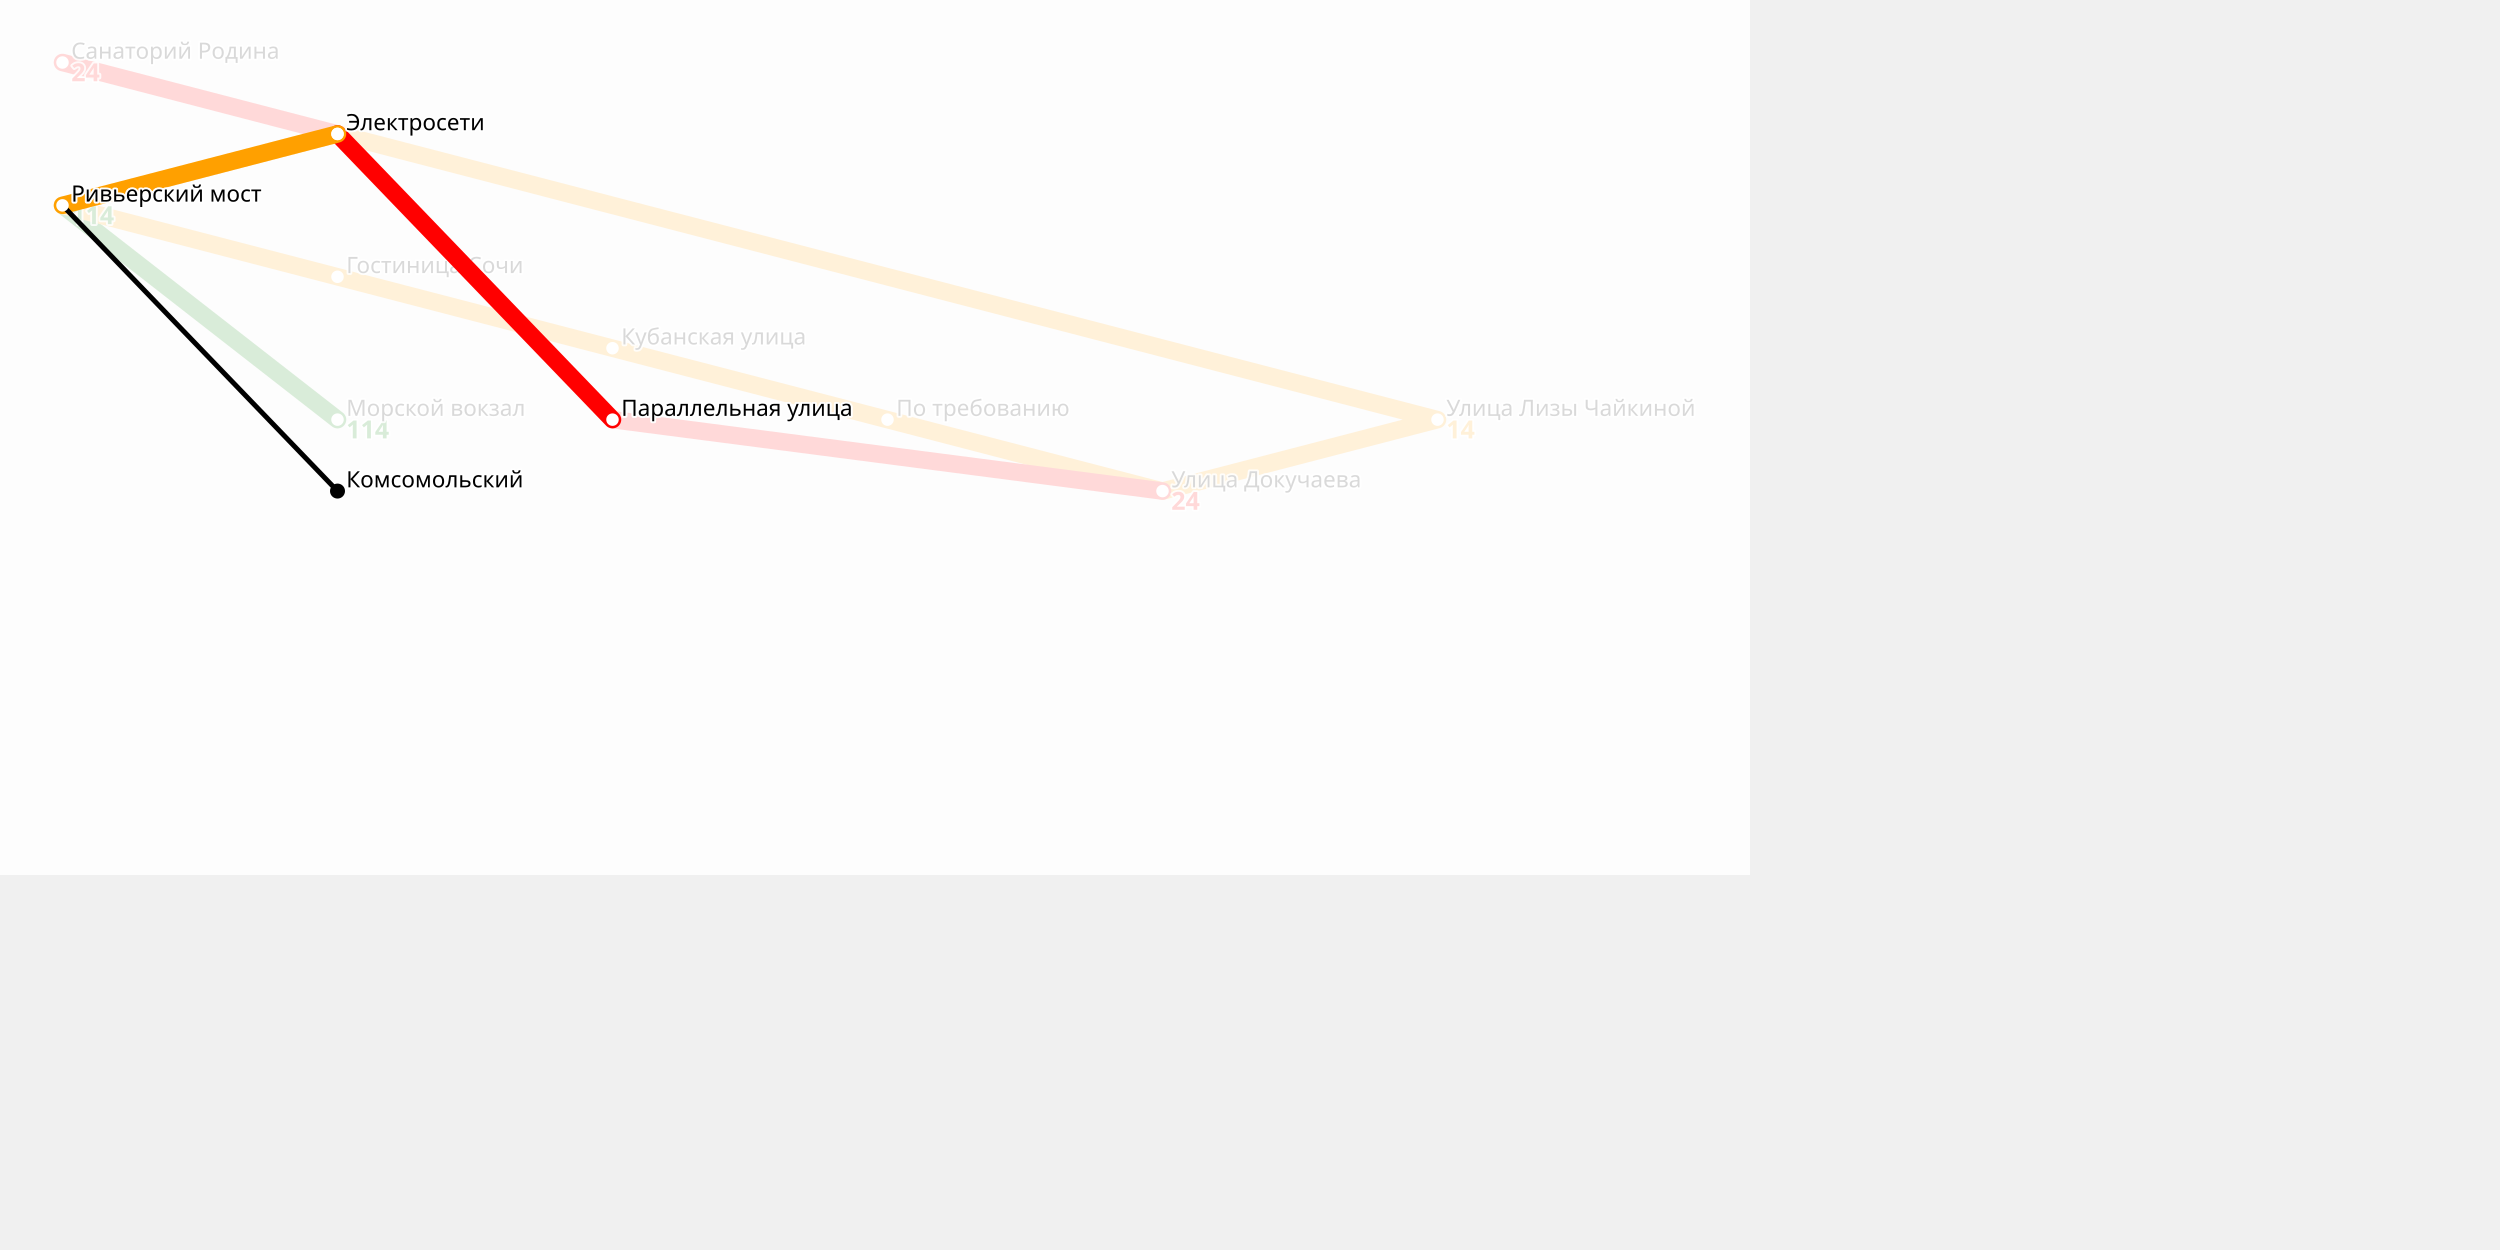
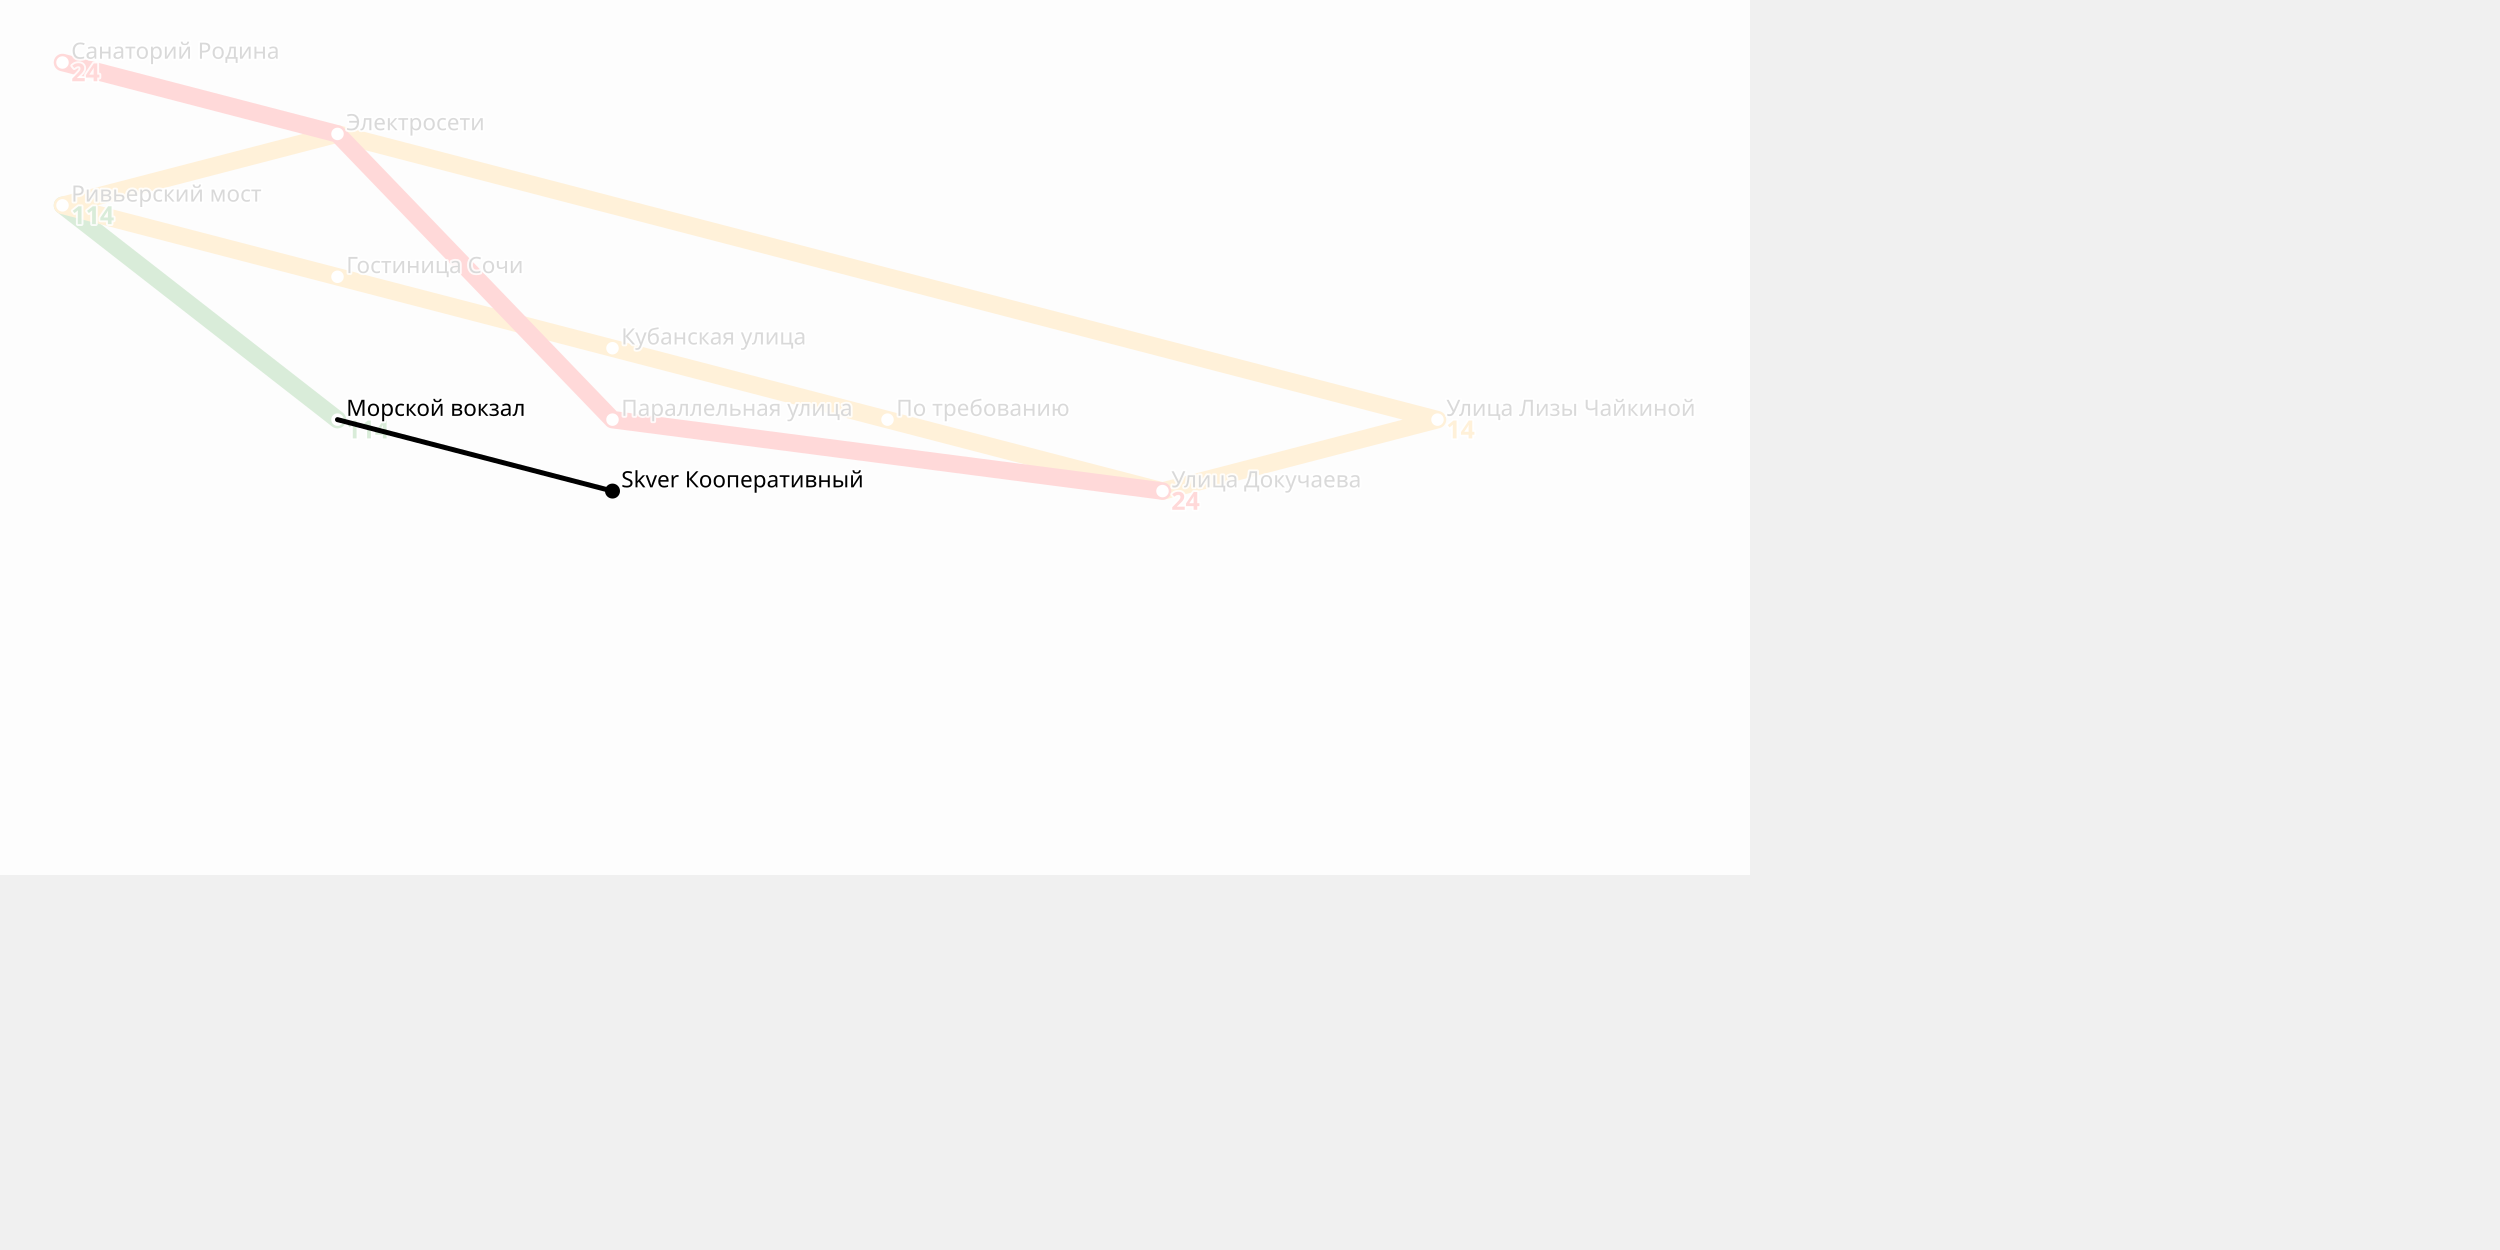
<svg xmlns="http://www.w3.org/2000/svg" version="1.1" width="2000" height="1000">
  <polyline fill="none" stroke="green" stroke-width="14" stroke-linecap="round" stroke-linejoin="round" points="270,335.714 50,164.286 270,335.714 " />
  <polyline fill="none" stroke="rgb(255,160,0)" stroke-width="14" stroke-linecap="round" stroke-linejoin="round" points="1150,335.714 270,107.143 50,164.286 270,221.429 490,278.571 710,335.714 930,392.857 1150,335.714 " />
  <polyline fill="none" stroke="red" stroke-width="14" stroke-linecap="round" stroke-linejoin="round" points="930,392.857 490,335.714 270,107.143 50,50 270,107.143 490,335.714 930,392.857 " />
  <text fill="rgba(255,255,255,0.85)" stroke="rgba(255,255,255,0.85)" stroke-width="3" stroke-linecap="round" stroke-linejoin="round" x="270" y="335.714" dx="7" dy="15" font-size="20" font-family="Verdana" font-weight="bold">114</text>
  <text fill="green" stroke="none" stroke-width="1" x="270" y="335.714" dx="7" dy="15" font-size="20" font-family="Verdana" font-weight="bold">114</text>
  <text fill="rgba(255,255,255,0.85)" stroke="rgba(255,255,255,0.85)" stroke-width="3" stroke-linecap="round" stroke-linejoin="round" x="50" y="164.286" dx="7" dy="15" font-size="20" font-family="Verdana" font-weight="bold">114</text>
  <text fill="green" stroke="none" stroke-width="1" x="50" y="164.286" dx="7" dy="15" font-size="20" font-family="Verdana" font-weight="bold">114</text>
  <text fill="rgba(255,255,255,0.85)" stroke="rgba(255,255,255,0.85)" stroke-width="3" stroke-linecap="round" stroke-linejoin="round" x="1150" y="335.714" dx="7" dy="15" font-size="20" font-family="Verdana" font-weight="bold">14</text>
  <text fill="rgb(255,160,0)" stroke="none" stroke-width="1" x="1150" y="335.714" dx="7" dy="15" font-size="20" font-family="Verdana" font-weight="bold">14</text>
  <text fill="rgba(255,255,255,0.85)" stroke="rgba(255,255,255,0.85)" stroke-width="3" stroke-linecap="round" stroke-linejoin="round" x="930" y="392.857" dx="7" dy="15" font-size="20" font-family="Verdana" font-weight="bold">24</text>
  <text fill="red" stroke="none" stroke-width="1" x="930" y="392.857" dx="7" dy="15" font-size="20" font-family="Verdana" font-weight="bold">24</text>
  <text fill="rgba(255,255,255,0.85)" stroke="rgba(255,255,255,0.85)" stroke-width="3" stroke-linecap="round" stroke-linejoin="round" x="50" y="50" dx="7" dy="15" font-size="20" font-family="Verdana" font-weight="bold">24</text>
  <text fill="red" stroke="none" stroke-width="1" x="50" y="50" dx="7" dy="15" font-size="20" font-family="Verdana" font-weight="bold">24</text>
  <circle fill="white" stroke="none" stroke-width="1" cx="270" cy="221.429" r="5" />
  <circle fill="white" stroke="none" stroke-width="1" cx="490" cy="278.571" r="5" />
  <circle fill="white" stroke="none" stroke-width="1" cx="270" cy="335.714" r="5" />
  <circle fill="white" stroke="none" stroke-width="1" cx="490" cy="335.714" r="5" />
  <circle fill="white" stroke="none" stroke-width="1" cx="710" cy="335.714" r="5" />
  <circle fill="white" stroke="none" stroke-width="1" cx="50" cy="164.286" r="5" />
  <circle fill="white" stroke="none" stroke-width="1" cx="50" cy="50" r="5" />
  <circle fill="white" stroke="none" stroke-width="1" cx="930" cy="392.857" r="5" />
  <circle fill="white" stroke="none" stroke-width="1" cx="1150" cy="335.714" r="5" />
  <circle fill="white" stroke="none" stroke-width="1" cx="270" cy="107.143" r="5" />
  <text fill="rgba(255,255,255,0.85)" stroke="rgba(255,255,255,0.85)" stroke-width="3" stroke-linecap="round" stroke-linejoin="round" x="270" y="221.429" dx="7" dy="-3" font-size="18" font-family="Verdana">Гостиница Сочи</text>
  <text fill="black" stroke="none" stroke-width="1" x="270" y="221.429" dx="7" dy="-3" font-size="18" font-family="Verdana">Гостиница Сочи</text>
  <text fill="rgba(255,255,255,0.85)" stroke="rgba(255,255,255,0.85)" stroke-width="3" stroke-linecap="round" stroke-linejoin="round" x="490" y="278.571" dx="7" dy="-3" font-size="18" font-family="Verdana">Кубанская улица</text>
  <text fill="black" stroke="none" stroke-width="1" x="490" y="278.571" dx="7" dy="-3" font-size="18" font-family="Verdana">Кубанская улица</text>
  <text fill="rgba(255,255,255,0.85)" stroke="rgba(255,255,255,0.85)" stroke-width="3" stroke-linecap="round" stroke-linejoin="round" x="270" y="335.714" dx="7" dy="-3" font-size="18" font-family="Verdana">Морской вокзал</text>
  <text fill="black" stroke="none" stroke-width="1" x="270" y="335.714" dx="7" dy="-3" font-size="18" font-family="Verdana">Морской вокзал</text>
  <text fill="rgba(255,255,255,0.85)" stroke="rgba(255,255,255,0.85)" stroke-width="3" stroke-linecap="round" stroke-linejoin="round" x="490" y="335.714" dx="7" dy="-3" font-size="18" font-family="Verdana">Параллельная улица</text>
  <text fill="black" stroke="none" stroke-width="1" x="490" y="335.714" dx="7" dy="-3" font-size="18" font-family="Verdana">Параллельная улица</text>
  <text fill="rgba(255,255,255,0.85)" stroke="rgba(255,255,255,0.85)" stroke-width="3" stroke-linecap="round" stroke-linejoin="round" x="710" y="335.714" dx="7" dy="-3" font-size="18" font-family="Verdana">По требованию</text>
  <text fill="black" stroke="none" stroke-width="1" x="710" y="335.714" dx="7" dy="-3" font-size="18" font-family="Verdana">По требованию</text>
  <text fill="rgba(255,255,255,0.85)" stroke="rgba(255,255,255,0.85)" stroke-width="3" stroke-linecap="round" stroke-linejoin="round" x="50" y="164.286" dx="7" dy="-3" font-size="18" font-family="Verdana">Ривьерский мост</text>
  <text fill="black" stroke="none" stroke-width="1" x="50" y="164.286" dx="7" dy="-3" font-size="18" font-family="Verdana">Ривьерский мост</text>
  <text fill="rgba(255,255,255,0.85)" stroke="rgba(255,255,255,0.85)" stroke-width="3" stroke-linecap="round" stroke-linejoin="round" x="50" y="50" dx="7" dy="-3" font-size="18" font-family="Verdana">Санаторий Родина</text>
  <text fill="black" stroke="none" stroke-width="1" x="50" y="50" dx="7" dy="-3" font-size="18" font-family="Verdana">Санаторий Родина</text>
  <text fill="rgba(255,255,255,0.85)" stroke="rgba(255,255,255,0.85)" stroke-width="3" stroke-linecap="round" stroke-linejoin="round" x="930" y="392.857" dx="7" dy="-3" font-size="18" font-family="Verdana">Улица Докучаева</text>
  <text fill="black" stroke="none" stroke-width="1" x="930" y="392.857" dx="7" dy="-3" font-size="18" font-family="Verdana">Улица Докучаева</text>
  <text fill="rgba(255,255,255,0.85)" stroke="rgba(255,255,255,0.85)" stroke-width="3" stroke-linecap="round" stroke-linejoin="round" x="1150" y="335.714" dx="7" dy="-3" font-size="18" font-family="Verdana">Улица Лизы Чайкиной</text>
  <text fill="black" stroke="none" stroke-width="1" x="1150" y="335.714" dx="7" dy="-3" font-size="18" font-family="Verdana">Улица Лизы Чайкиной</text>
  <text fill="rgba(255,255,255,0.85)" stroke="rgba(255,255,255,0.85)" stroke-width="3" stroke-linecap="round" stroke-linejoin="round" x="270" y="107.143" dx="7" dy="-3" font-size="18" font-family="Verdana">Электросети</text>
  <text fill="black" stroke="none" stroke-width="1" x="270" y="107.143" dx="7" dy="-3" font-size="18" font-family="Verdana">Электросети</text>
  <rect fill="rgba(255,255,255,0.85)" stroke="none" stroke-width="1" x="-200" y="-200" height="900" width="1600" />
-   <polyline fill="none" stroke="red" stroke-width="14" stroke-linecap="round" stroke-linejoin="round" points="490,335.714 270,107.143 " />
-   <polyline fill="none" stroke="rgb(255,160,0)" stroke-width="14" stroke-linecap="round" stroke-linejoin="round" points="270,107.143 50,164.286 " />
-   <polyline fill="none" stroke="black" stroke-width="4" stroke-linecap="round" stroke-linejoin="round" points="270,392.857 50,164.286 " />
-   <circle fill="white" stroke="none" stroke-width="1" cx="490" cy="335.714" r="5" />
-   <circle fill="white" stroke="none" stroke-width="1" cx="270" cy="107.143" r="5" />
-   <circle fill="white" stroke="none" stroke-width="1" cx="270" cy="107.143" r="5" />
-   <circle fill="white" stroke="none" stroke-width="1" cx="50" cy="164.286" r="5" />
-   <circle fill="black" stroke="none" stroke-width="1" cx="270" cy="392.857" r="6" />
-   <text fill="rgba(255,255,255,0.85)" stroke="rgba(255,255,255,0.85)" stroke-width="3" stroke-linecap="round" stroke-linejoin="round" x="490" y="335.714" dx="7" dy="-3" font-size="18" font-family="Verdana">Параллельная улица</text>
-   <text fill="black" stroke="none" stroke-width="1" x="490" y="335.714" dx="7" dy="-3" font-size="18" font-family="Verdana">Параллельная улица</text>
-   <text fill="rgba(255,255,255,0.85)" stroke="rgba(255,255,255,0.85)" stroke-width="3" stroke-linecap="round" stroke-linejoin="round" x="270" y="107.143" dx="7" dy="-3" font-size="18" font-family="Verdana">Электросети</text>
-   <text fill="black" stroke="none" stroke-width="1" x="270" y="107.143" dx="7" dy="-3" font-size="18" font-family="Verdana">Электросети</text>
-   <text fill="rgba(255,255,255,0.85)" stroke="rgba(255,255,255,0.85)" stroke-width="3" stroke-linecap="round" stroke-linejoin="round" x="50" y="164.286" dx="7" dy="-3" font-size="18" font-family="Verdana">Ривьерский мост</text>
-   <text fill="black" stroke="none" stroke-width="1" x="50" y="164.286" dx="7" dy="-3" font-size="18" font-family="Verdana">Ривьерский мост</text>
-   <text fill="rgba(255,255,255,0.85)" stroke="rgba(255,255,255,0.85)" stroke-width="3" stroke-linecap="round" stroke-linejoin="round" x="50" y="164.286" dx="7" dy="-3" font-size="18" font-family="Verdana">Ривьерский мост</text>
-   <text fill="black" stroke="none" stroke-width="1" x="50" y="164.286" dx="7" dy="-3" font-size="18" font-family="Verdana">Ривьерский мост</text>
-   <text fill="rgba(255,255,255,0.85)" stroke="rgba(255,255,255,0.85)" stroke-width="3" stroke-linecap="round" stroke-linejoin="round" x="270" y="392.857" dx="7" dy="-3" font-size="18" font-family="Verdana">Комсомольский</text>
-   <text fill="black" stroke="none" stroke-width="1" x="270" y="392.857" dx="7" dy="-3" font-size="18" font-family="Verdana">Комсомольский</text>
+   <polyline fill="none" stroke="black" stroke-width="4" stroke-linecap="round" stroke-linejoin="round" points="490,392.857 270,335.714 " />
+   <circle fill="black" stroke="none" stroke-width="1" cx="490" cy="392.857" r="6" />
+   <text fill="rgba(255,255,255,0.85)" stroke="rgba(255,255,255,0.85)" stroke-width="3" stroke-linecap="round" stroke-linejoin="round" x="270" y="335.714" dx="7" dy="-3" font-size="18" font-family="Verdana">Морской вокзал</text>
+   <text fill="black" stroke="none" stroke-width="1" x="270" y="335.714" dx="7" dy="-3" font-size="18" font-family="Verdana">Морской вокзал</text>
+   <text fill="rgba(255,255,255,0.85)" stroke="rgba(255,255,255,0.85)" stroke-width="3" stroke-linecap="round" stroke-linejoin="round" x="490" y="392.857" dx="7" dy="-3" font-size="18" font-family="Verdana">Skver Кооперативный</text>
+   <text fill="black" stroke="none" stroke-width="1" x="490" y="392.857" dx="7" dy="-3" font-size="18" font-family="Verdana">Skver Кооперативный</text>
</svg>
